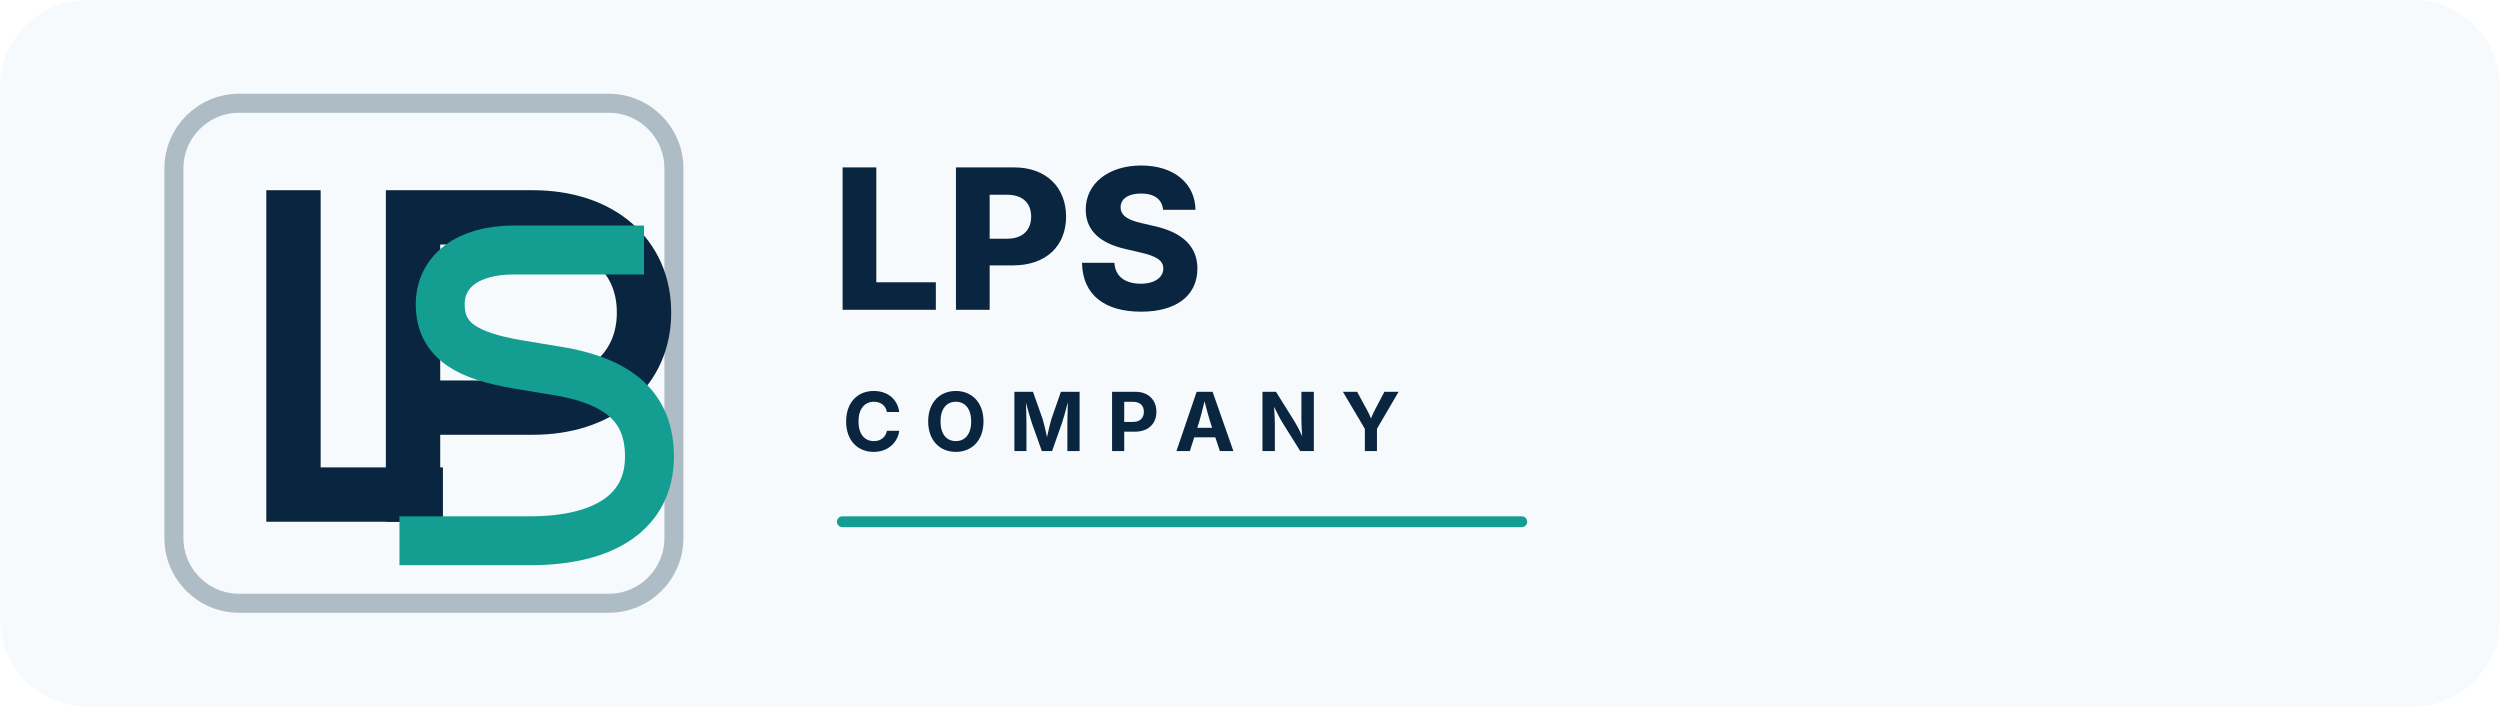
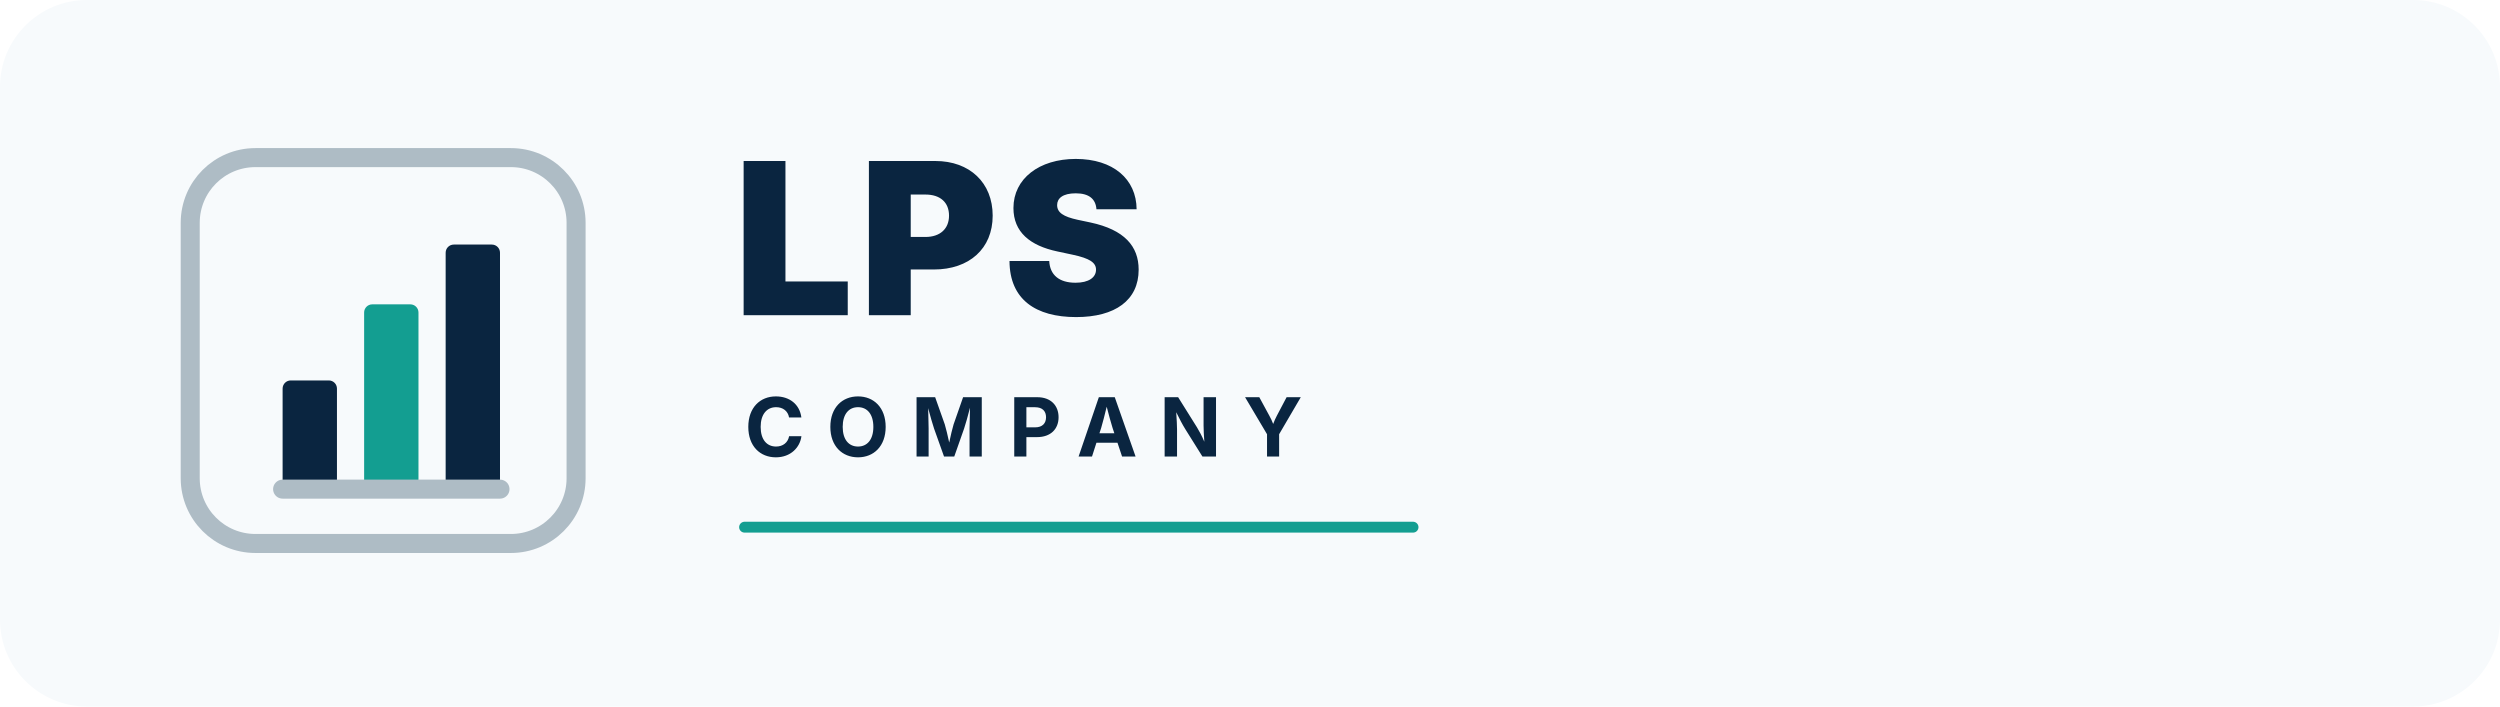
<svg xmlns="http://www.w3.org/2000/svg" viewBox="0 0 920 260" role="img" aria-labelledby="title desc">
  <rect width="920" height="260" rx="32" fill="#F7FAFC" />
-   <g transform="translate(64 38)">
-     <rect x="0" y="0" width="184" height="184" rx="24" fill="none" stroke="#AEBCC5" stroke-width="7" />
-     <path d="M44 42v102h45" fill="none" stroke="#0A2540" stroke-width="20" stroke-linecap="square" stroke-linejoin="miter" />
-     <path d="M88 144V42h44c25 0 41 14 41 35s-16 35-41 35h-25" fill="none" stroke="#0A2540" stroke-width="20" stroke-linecap="square" stroke-linejoin="miter" />
-     <path d="M164 54h-39c-17 0-27 8-27 20 0 14 11 19 28 22l18 3c20 4 31 13 31 31 0 20-16 31-44 31H92" fill="none" stroke="#139E91" stroke-width="18" stroke-linecap="square" stroke-linejoin="miter" />
+   <g transform="translate(70 58)">
+     <rect x="0" y="0" width="142" height="142" rx="24" fill="none" stroke="#AEBCC5" stroke-width="7" />
+     <rect x="34" y="82" width="20" height="40" rx="3" fill="#0A2540" />
+     <rect x="64" y="54" width="20" height="68" rx="3" fill="#139E91" />
+     <rect x="94" y="32" width="20" height="90" rx="3" fill="#0A2540" />
+     <path d="M34 122h80" stroke="#AEBCC5" stroke-width="7" stroke-linecap="round" />
  </g>
-   <text x="306" y="114" fill="#0A2540" font-family="Inter, Arial, sans-serif" font-size="72" font-weight="800" letter-spacing="1">LPS</text>
-   <text x="310" y="166" fill="#0A2540" font-family="Inter, Arial, sans-serif" font-size="30" font-weight="700" letter-spacing="8">COMPANY</text>
-   <path d="M310 192h250" stroke="#139E91" stroke-width="4" stroke-linecap="round" />
+   <text x="270" y="116" fill="#0A2540" font-family="Inter, Arial, sans-serif" font-size="78" font-weight="850" letter-spacing="2">LPS</text>
+   <text x="274" y="168" fill="#0A2540" font-family="Inter, Arial, sans-serif" font-size="30" font-weight="750" letter-spacing="8">COMPANY</text>
+   <path d="M274 194h246" stroke="#139E91" stroke-width="4" stroke-linecap="round" />
</svg>
